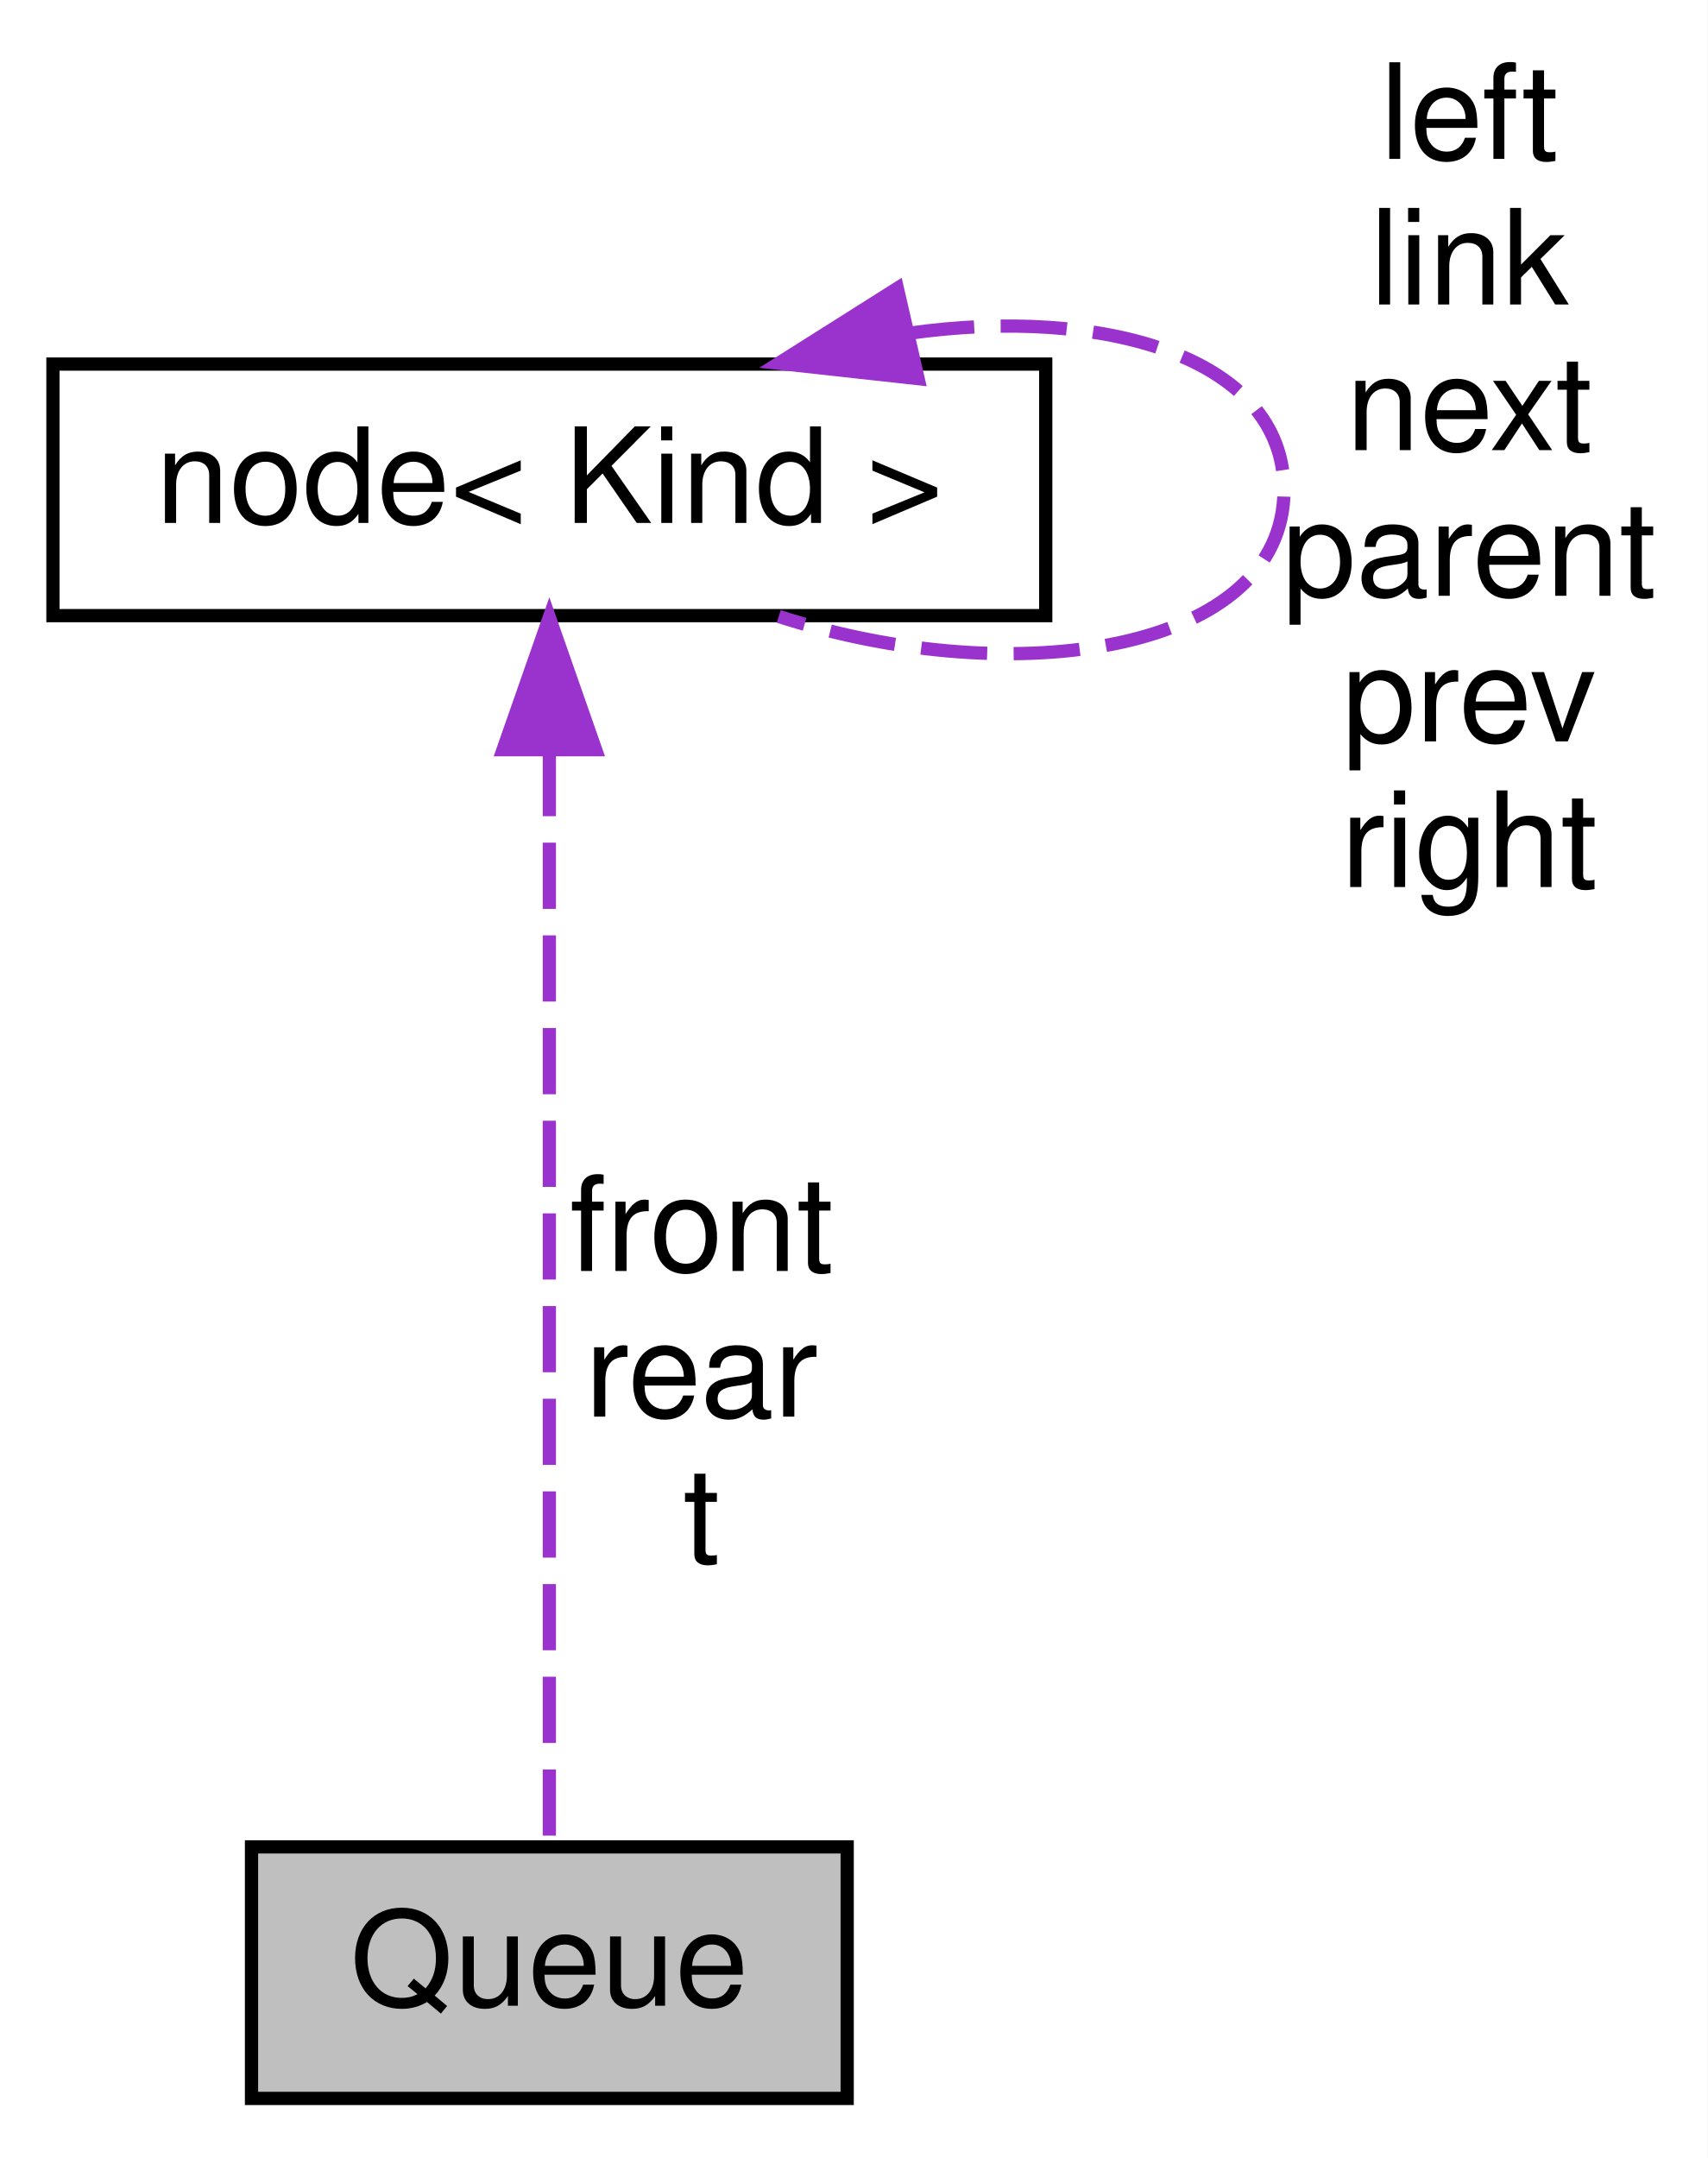
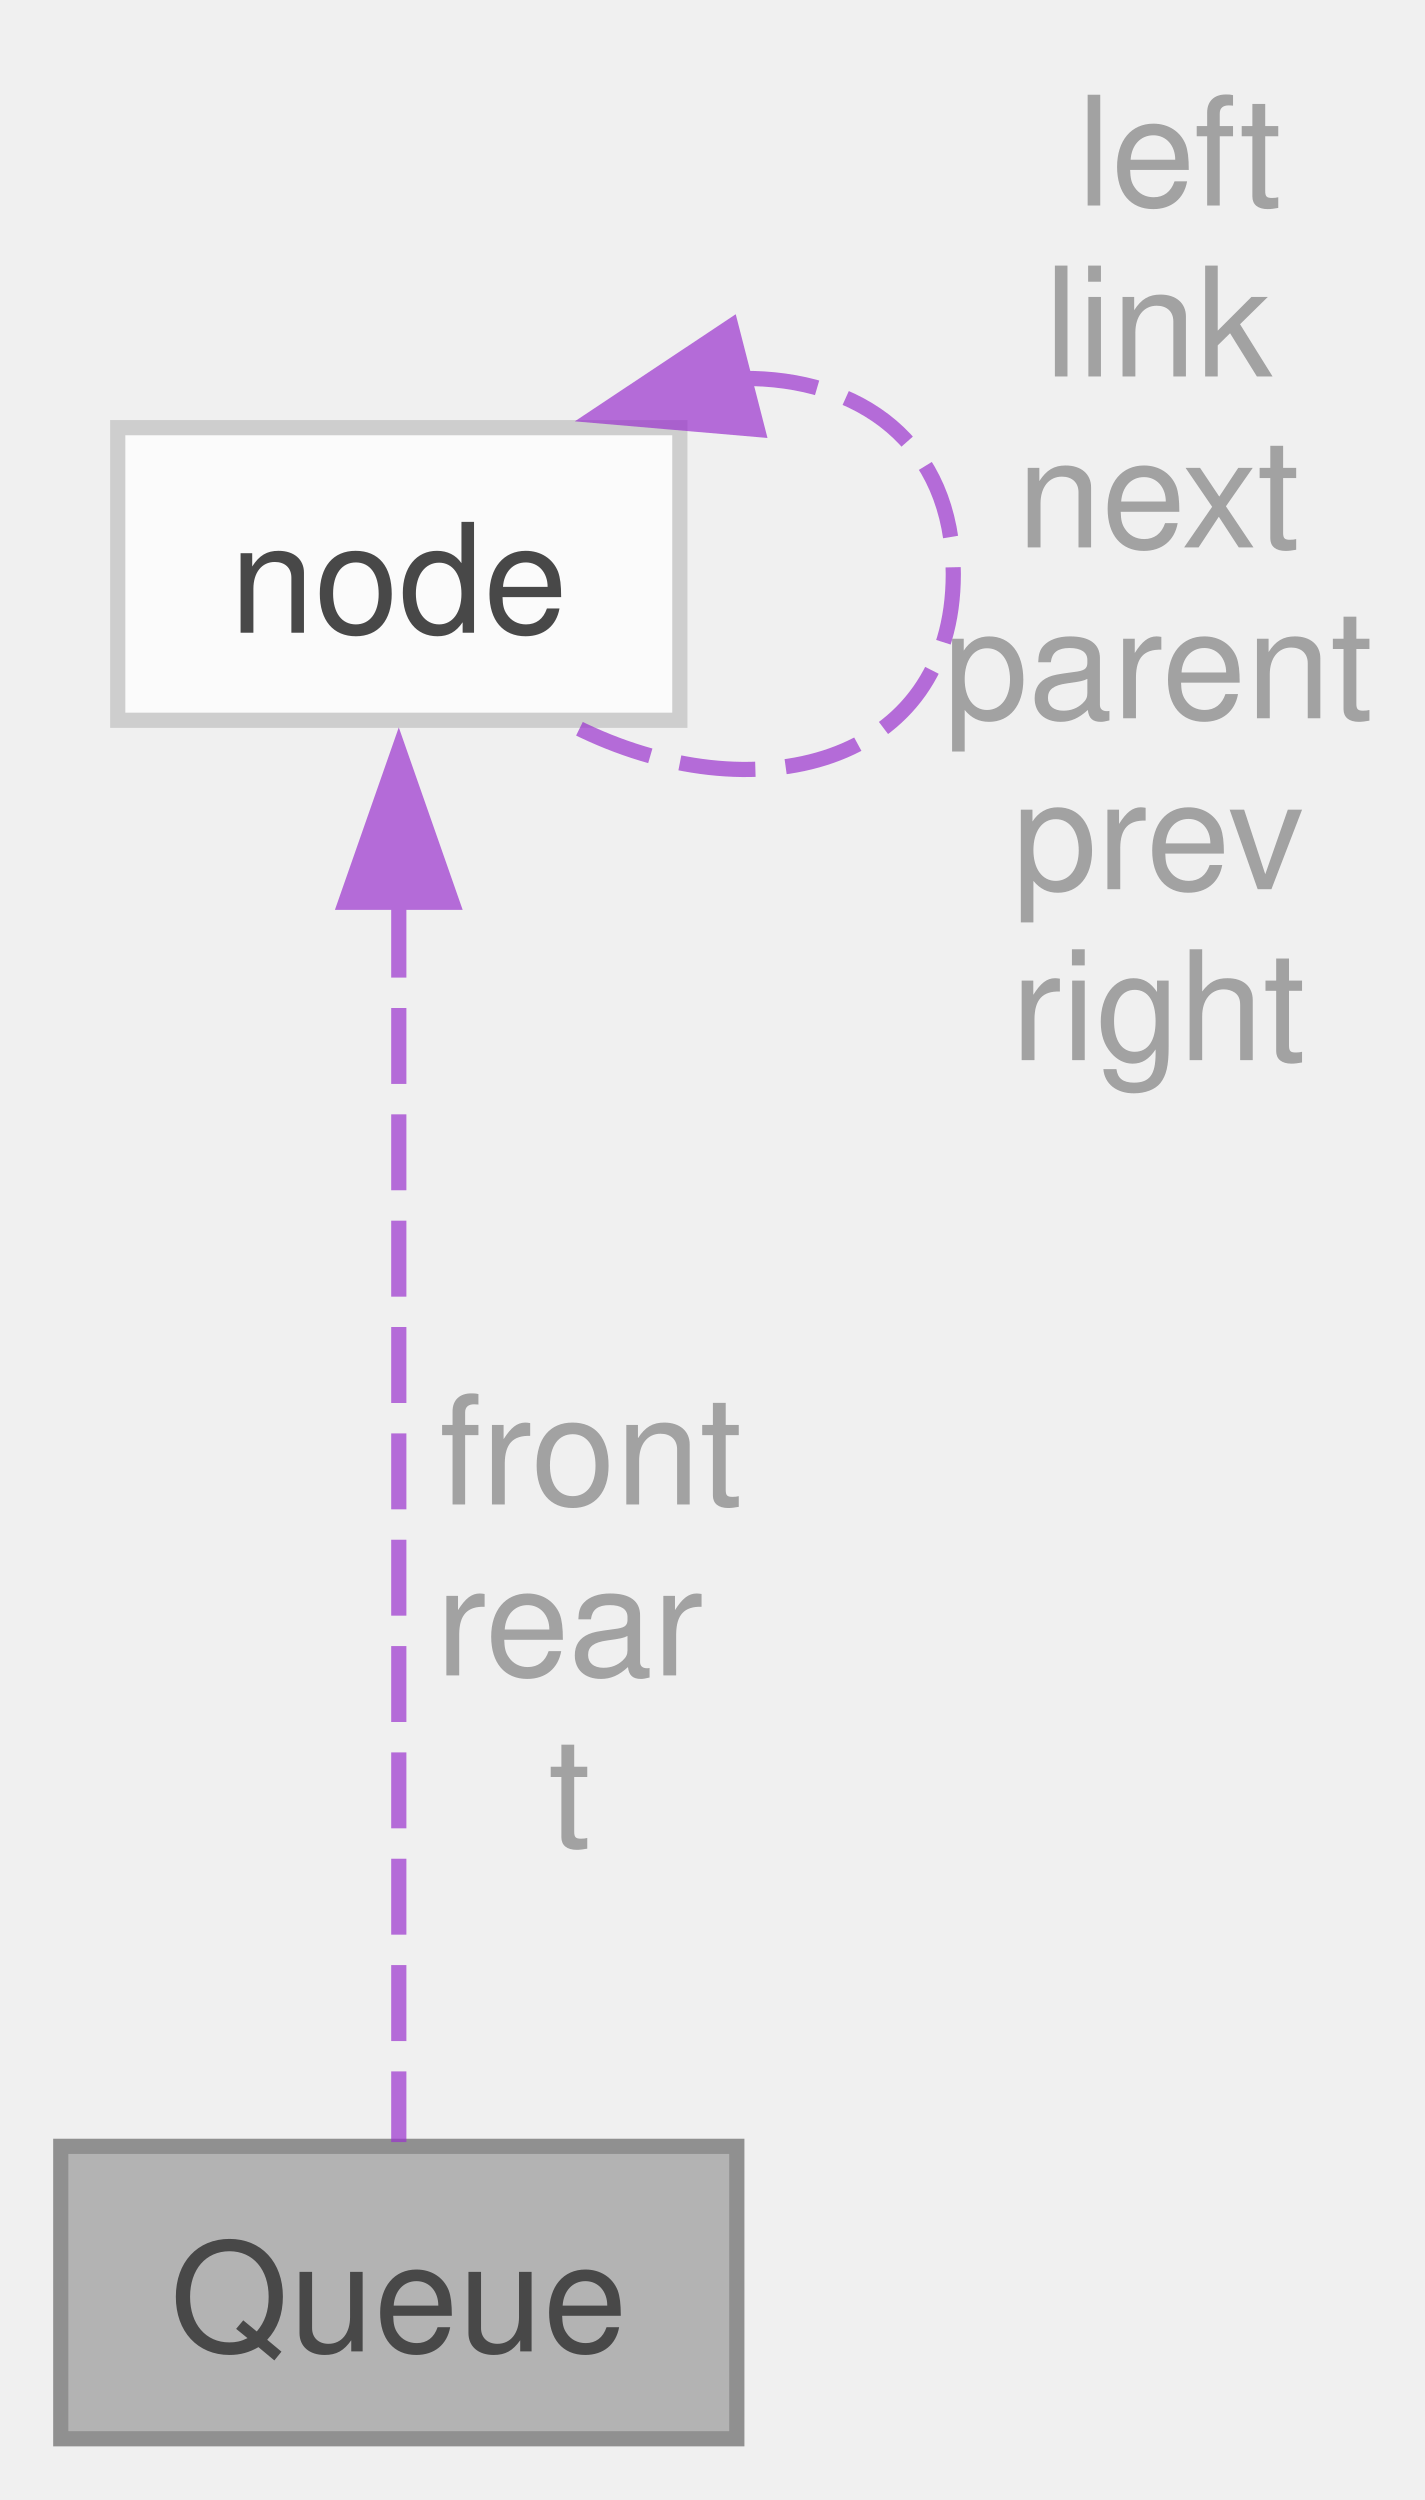
- <svg xmlns="http://www.w3.org/2000/svg" xmlns:xlink="http://www.w3.org/1999/xlink" width="129pt" height="163pt" viewBox="0.00 0.00 129.00 163.00">
-   <g id="graph0" class="graph" transform="scale(1 1) rotate(0) translate(4 159)">
-     <polygon fill="white" stroke="transparent" points="-4,4 -4,-159 125,-159 125,4 -4,4" />
-     <g id="node1" class="node">
-       <g id="a_node1">
-         <a xlink:title=" ">
-           <polygon fill="#bfbfbf" stroke="black" points="15,-0.5 15,-19.5 60,-19.5 60,-0.5 15,-0.5" />
-           <text text-anchor="middle" x="37.5" y="-7.5" font-family="Helvetica,sans-Serif" font-size="10.00">Queue</text>
-         </a>
+ <svg xmlns="http://www.w3.org/2000/svg" xmlns:xlink="http://www.w3.org/1999/xlink" width="94pt" height="165pt" viewBox="0.00 0.00 93.75 164.50">
+   <svg id="main" version="1.1" xml:space="preserve">
+     <style type="text/css">
+ .node, .edge {opacity: 0.7;}
+ .node.selected, .edge.selected {opacity: 1;}
+ .edge:hover path { stroke: red; }
+ .edge:hover polygon { stroke: red; fill: red; }
+ </style>
+     <svg id="graph" class="graph">
+       <g id="graph0" class="graph" transform="scale(1 1) rotate(0) translate(4 160.5)">
+         <g id="Node000001" class="node">
+           <g id="a_Node000001">
+             <a xlink:title=" ">
+               <polygon fill="#999999" stroke="#666666" points="44.5,-19.25 0,-19.25 0,0 44.5,0 44.5,-19.25" />
+               <text text-anchor="middle" x="22.25" y="-5.75" font-family="Helvetica,sans-Serif" font-size="10.00">Queue</text>
+             </a>
+           </g>
+         </g>
+         <g id="Node000002" class="node">
+           <g id="a_Node000002">
+             <a xlink:href="../../d5/da1/structnode.html" target="_top" xlink:title=" ">
+               <polygon fill="white" stroke="#bfbfbf" points="40.75,-132.38 3.75,-132.38 3.75,-113.12 40.75,-113.12 40.75,-132.38" />
+               <text text-anchor="middle" x="22.25" y="-118.88" font-family="Helvetica,sans-Serif" font-size="10.00">node</text>
+             </a>
+           </g>
+         </g>
+         <g id="edge1_Node000001_Node000002" class="edge">
+           <g id="a_edge1_Node000001_Node000002">
+             <a xlink:title=" ">
+               <path fill="none" stroke="#9a32cd" stroke-dasharray="5,2" d="M22.25,-101.18C22.25,-76.76 22.25,-37.13 22.25,-19.53" />
+               <polygon fill="#9a32cd" stroke="#9a32cd" points="18.75,-101.14 22.25,-111.14 25.75,-101.14 18.75,-101.14" />
+             </a>
+           </g>
+           <text text-anchor="middle" x="33.5" y="-61.5" font-family="Helvetica,sans-Serif" font-size="10.00" fill="grey"> front</text>
+           <text text-anchor="middle" x="33.5" y="-50.25" font-family="Helvetica,sans-Serif" font-size="10.00" fill="grey">rear</text>
+           <text text-anchor="middle" x="33.5" y="-39" font-family="Helvetica,sans-Serif" font-size="10.00" fill="grey">t</text>
+         </g>
+         <g id="edge2_Node000002_Node000002" class="edge">
+           <g id="a_edge2_Node000002_Node000002">
+             <a xlink:title=" ">
+               <path fill="none" stroke="#9a32cd" stroke-dasharray="5,2" d="M44.84,-135.62C52.55,-135.7 58.75,-131.41 58.75,-122.75 58.75,-110.15 45.63,-106.8 33.84,-112.71" />
+               <polygon fill="#9a32cd" stroke="#9a32cd" points="45.86,-132.26 35.3,-133.17 44.12,-139.04 45.86,-132.26" />
+             </a>
+           </g>
+           <text text-anchor="middle" x="72.25" y="-147" font-family="Helvetica,sans-Serif" font-size="10.00" fill="grey"> left</text>
+           <text text-anchor="middle" x="72.25" y="-135.75" font-family="Helvetica,sans-Serif" font-size="10.00" fill="grey">link</text>
+           <text text-anchor="middle" x="72.25" y="-124.5" font-family="Helvetica,sans-Serif" font-size="10.00" fill="grey">next</text>
+           <text text-anchor="middle" x="72.25" y="-113.25" font-family="Helvetica,sans-Serif" font-size="10.00" fill="grey">parent</text>
+           <text text-anchor="middle" x="72.25" y="-102" font-family="Helvetica,sans-Serif" font-size="10.00" fill="grey">prev</text>
+           <text text-anchor="middle" x="72.25" y="-90.75" font-family="Helvetica,sans-Serif" font-size="10.00" fill="grey">right</text>
+         </g>
      </g>
-     </g>
-     <g id="node2" class="node">
-       <g id="a_node2">
-         <a xlink:href="../../d5/da1/structnode.html" target="_top" xlink:title=" ">
-           <polygon fill="white" stroke="black" points="0,-112.5 0,-131.5 75,-131.5 75,-112.5 0,-112.5" />
-           <text text-anchor="middle" x="37.5" y="-119.5" font-family="Helvetica,sans-Serif" font-size="10.00">node&lt; Kind &gt;</text>
-         </a>
-       </g>
-     </g>
-     <g id="edge1" class="edge">
-       <path fill="none" stroke="#9a32cd" stroke-dasharray="5,2" d="M37.5,-102.35C37.5,-78.25 37.5,-37.31 37.5,-19.59" />
-       <polygon fill="#9a32cd" stroke="#9a32cd" points="34,-102.37 37.5,-112.37 41,-102.37 34,-102.37" />
-       <text text-anchor="middle" x="49" y="-63" font-family="Helvetica,sans-Serif" font-size="10.00"> front</text>
-       <text text-anchor="middle" x="49" y="-52" font-family="Helvetica,sans-Serif" font-size="10.00">rear</text>
-       <text text-anchor="middle" x="49" y="-41" font-family="Helvetica,sans-Serif" font-size="10.00">t</text>
-     </g>
-     <g id="edge2" class="edge">
-       <path fill="none" stroke="#9a32cd" stroke-dasharray="5,2" d="M64.62,-133.82C79.43,-135.93 93,-131.99 93,-122 93,-109.82 72.83,-106.63 54.83,-112.44" />
-       <polygon fill="#9a32cd" stroke="#9a32cd" points="65.36,-130.4 54.83,-131.56 63.79,-137.22 65.36,-130.4" />
-       <text text-anchor="middle" x="107" y="-147" font-family="Helvetica,sans-Serif" font-size="10.00"> left</text>
-       <text text-anchor="middle" x="107" y="-136" font-family="Helvetica,sans-Serif" font-size="10.00">link</text>
-       <text text-anchor="middle" x="107" y="-125" font-family="Helvetica,sans-Serif" font-size="10.00">next</text>
-       <text text-anchor="middle" x="107" y="-114" font-family="Helvetica,sans-Serif" font-size="10.00">parent</text>
-       <text text-anchor="middle" x="107" y="-103" font-family="Helvetica,sans-Serif" font-size="10.00">prev</text>
-       <text text-anchor="middle" x="107" y="-92" font-family="Helvetica,sans-Serif" font-size="10.00">right</text>
-     </g>
-   </g>
+     </svg>
+   </svg>
+   <style type="text/css">
+ 
+ [data-mouse-over-selected='false'] { opacity: 0.7; }
+ [data-mouse-over-selected='true']  { opacity: 1.0; }
+ 
+ </style>
</svg>
